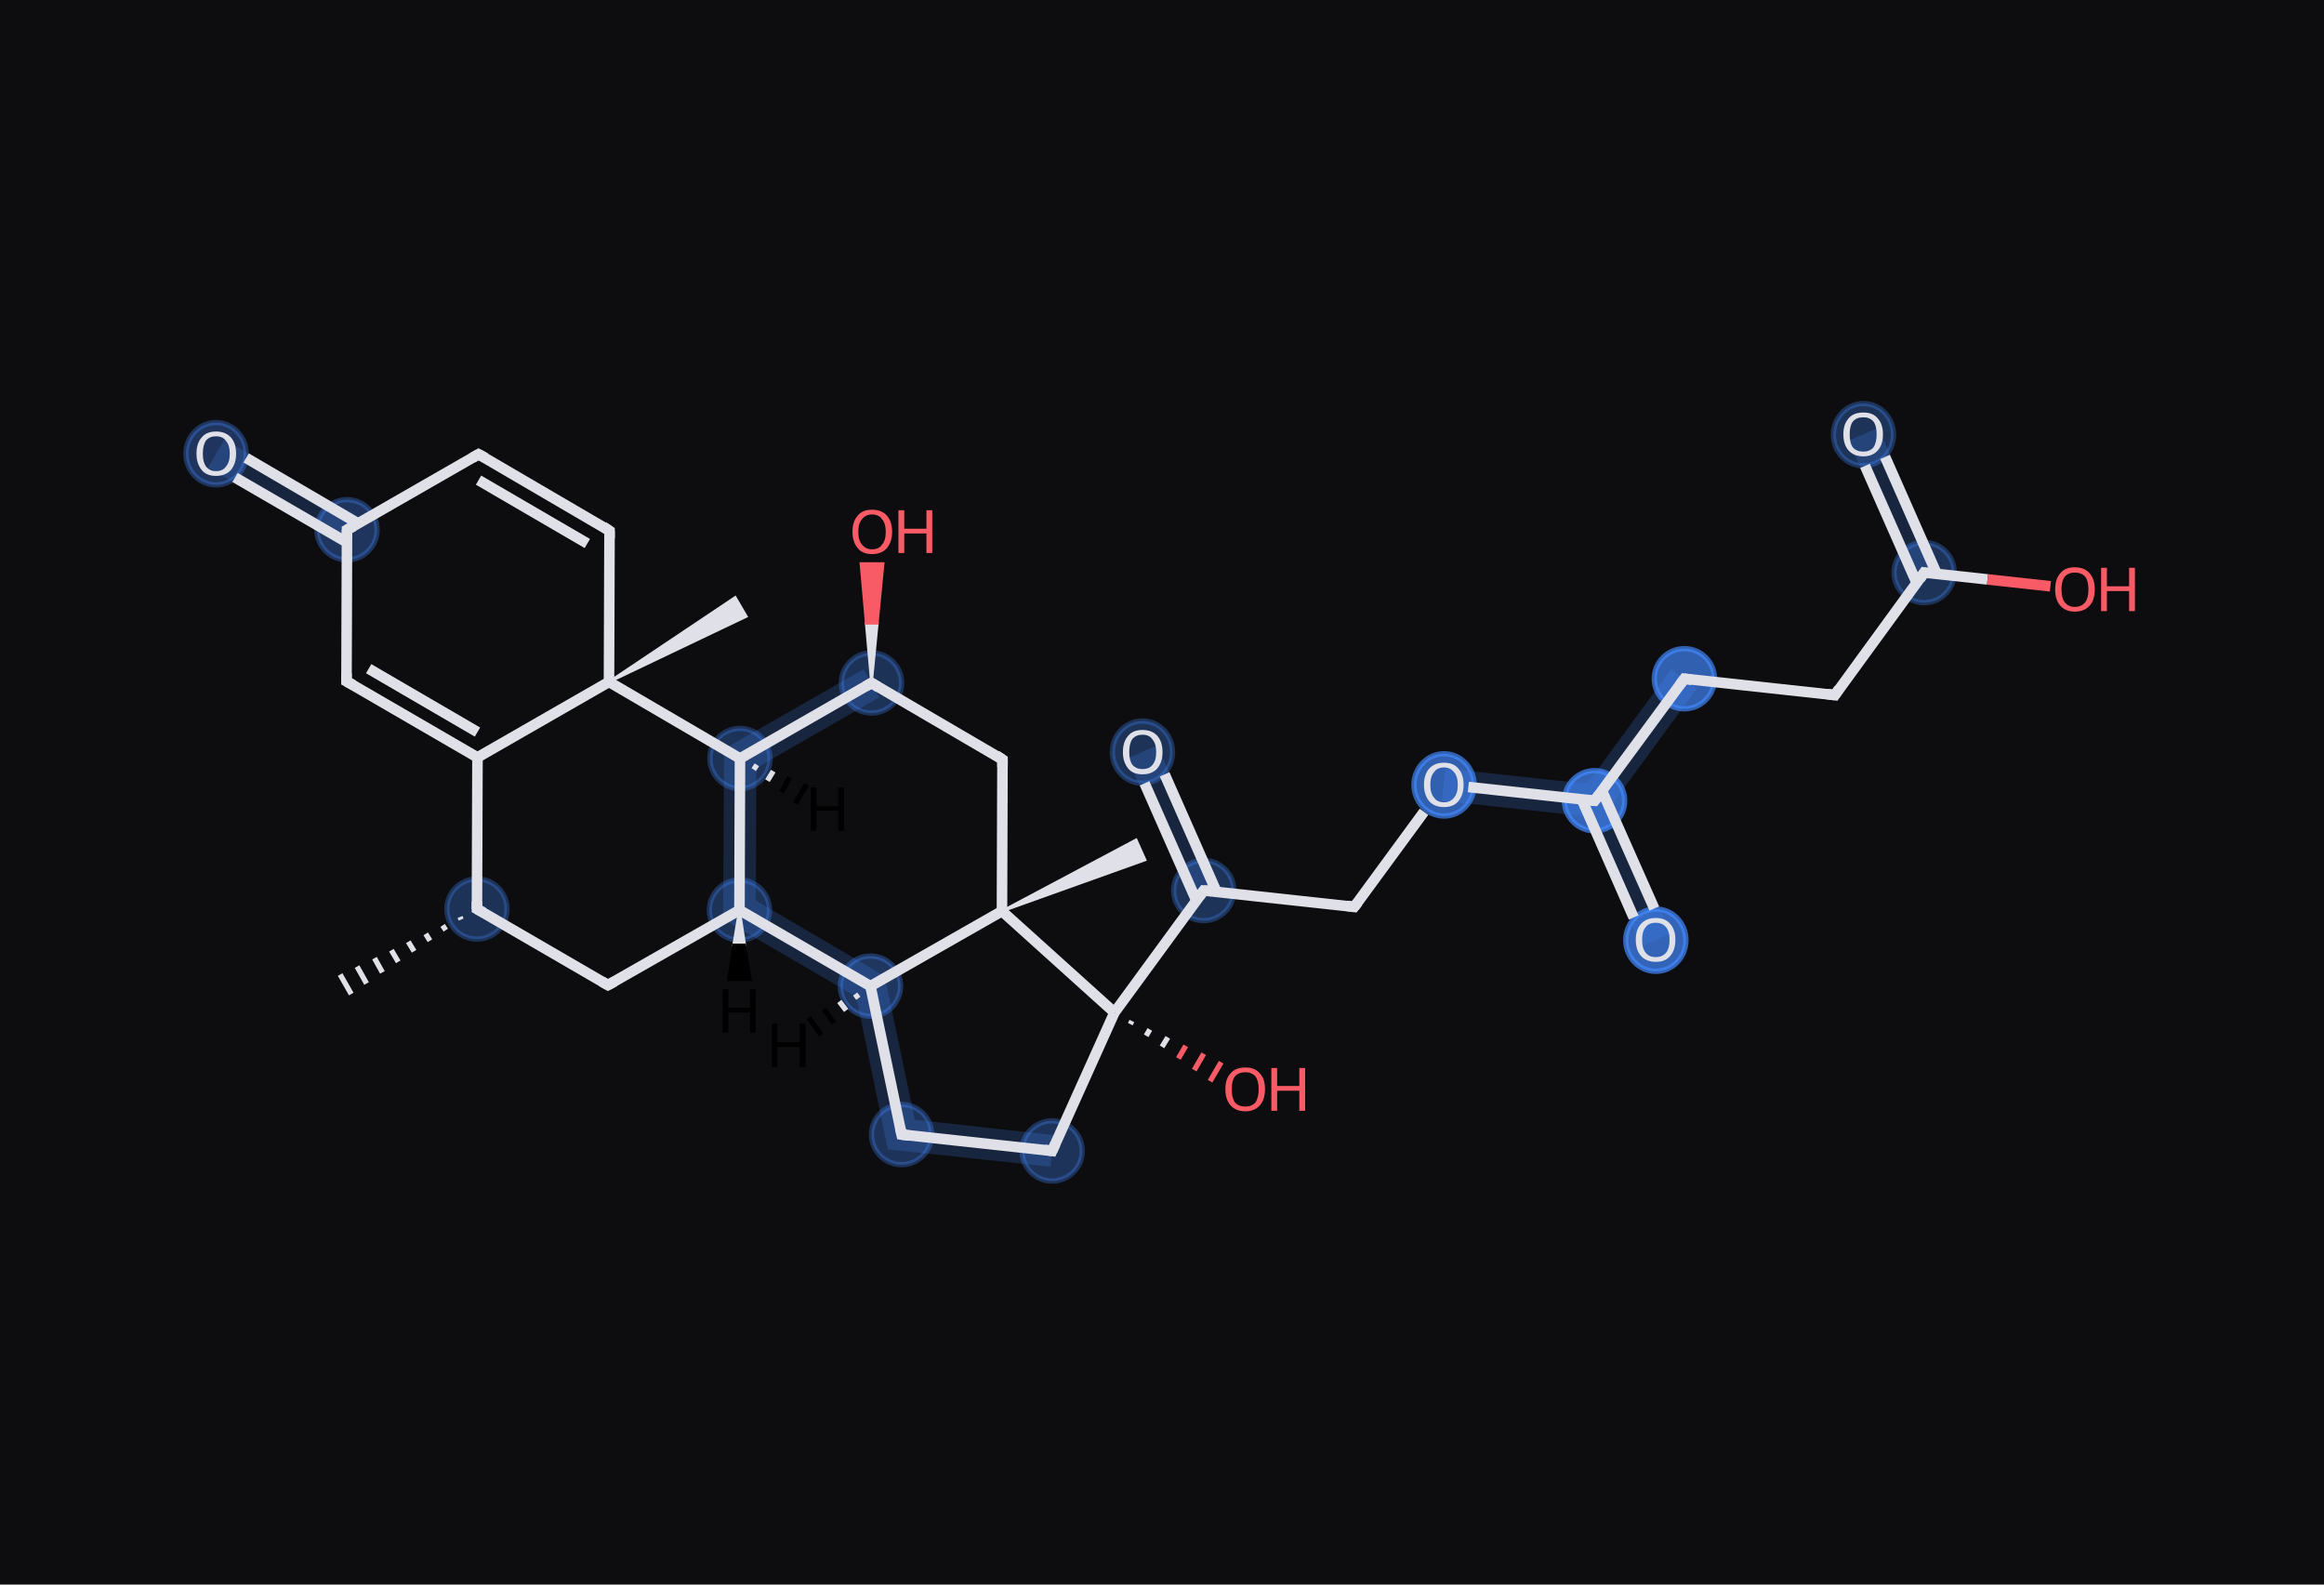
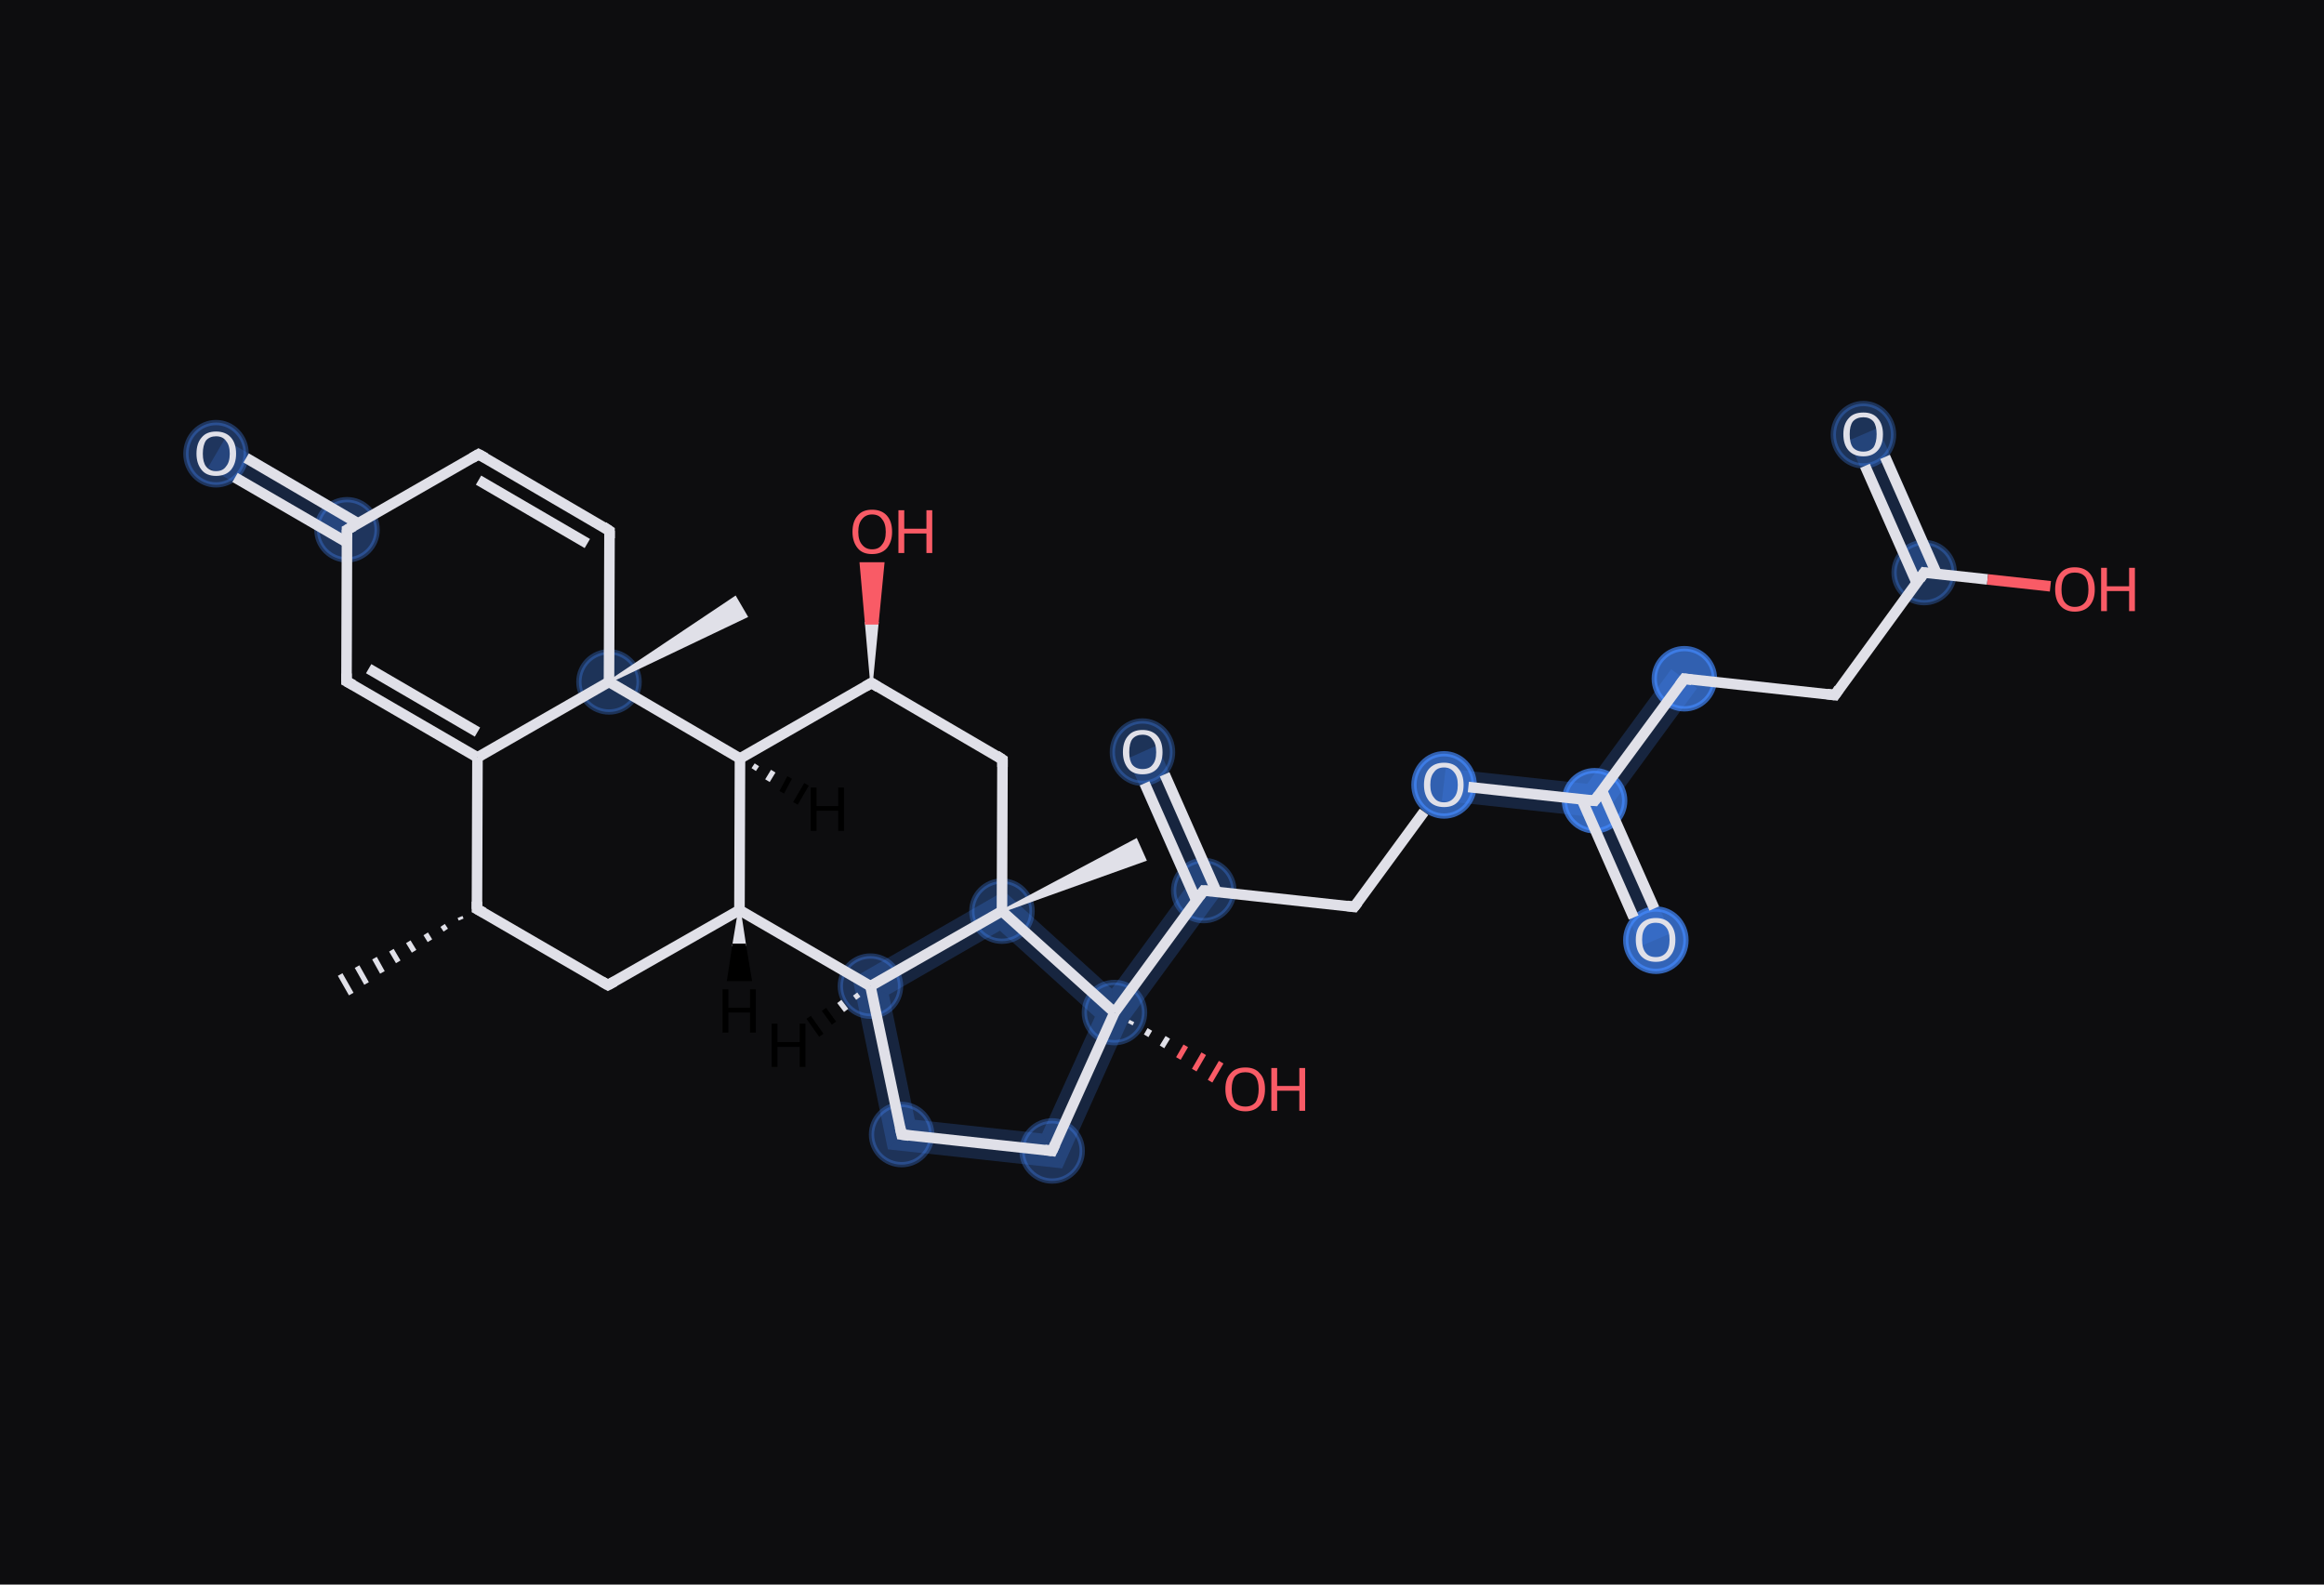
<svg xmlns="http://www.w3.org/2000/svg" version="1.1" baseProfile="full" xml:space="preserve" width="440px" height="300px" viewBox="0 0 440 300">
  <rect style="opacity:1.0;fill:#0D0D0F;stroke:none" width="440.0" height="300.0" x="0.0" y="0.0"> </rect>
-   <path class="bond-3 atom-3 atom-4" d="M 137.1,141.8 L 143.2,145.4 L 143.1,170.5 L 136.9,174.0 Z" style="fill:#4489FF72;fill-rule:evenodd;fill-opacity:0.45;stroke:#4489FF72;stroke-width:0.0px;stroke-linecap:butt;stroke-linejoin:miter;stroke-miterlimit:10;stroke-opacity:0.45;" />
-   <path class="bond-34 atom-3 atom-10" d="M 143.1,170.5 L 167.5,184.8 L 162.1,188.7 L 136.9,174.0 Z" style="fill:#4489FF72;fill-rule:evenodd;fill-opacity:0.45;stroke:#4489FF72;stroke-width:0.0px;stroke-linecap:butt;stroke-linejoin:miter;stroke-miterlimit:10;stroke-opacity:0.45;" />
-   <path class="bond-4 atom-4 atom-5" d="M 163.5,126.7 L 166.5,132.0 L 143.2,145.4 L 137.1,141.8 Z" style="fill:#4489FF72;fill-rule:evenodd;fill-opacity:0.45;stroke:#4489FF72;stroke-width:0.0px;stroke-linecap:butt;stroke-linejoin:miter;stroke-miterlimit:10;stroke-opacity:0.45;" />
-   <path class="bond-10 atom-10 atom-11" d="M 167.5,184.8 L 173.2,212.0 L 168.1,217.6 L 162.1,188.7 Z" style="fill:#4489FF72;fill-rule:evenodd;fill-opacity:0.45;stroke:#4489FF72;stroke-width:0.0px;stroke-linecap:butt;stroke-linejoin:miter;stroke-miterlimit:10;stroke-opacity:0.45;" />
-   <path class="bond-11 atom-11 atom-12" d="M 173.2,212.0 L 199.5,214.9 L 198.9,220.9 L 168.1,217.6 Z" style="fill:#4489FF72;fill-rule:evenodd;fill-opacity:0.45;stroke:#4489FF72;stroke-width:0.0px;stroke-linecap:butt;stroke-linejoin:miter;stroke-miterlimit:10;stroke-opacity:0.45;" />
-   <path class="bond-15 atom-15 atom-16" d="M 219.1,141.1 L 230.7,167.4 L 225.1,169.8 L 213.5,143.6 Z" style="fill:#4489FF72;fill-rule:evenodd;fill-opacity:0.45;stroke:#4489FF72;stroke-width:0.0px;stroke-linecap:butt;stroke-linejoin:miter;stroke-miterlimit:10;stroke-opacity:0.45;" />
+   <path class="bond-9 atom-8 atom-10" d="M 190.1,168.7 L 189.3,176.2 L 168.3,188.3 L 161.4,185.2 Z" style="fill:#4489FF72;fill-rule:evenodd;fill-opacity:0.45;stroke:#4489FF72;stroke-width:0.0px;stroke-linecap:butt;stroke-linejoin:miter;stroke-miterlimit:10;stroke-opacity:0.45;" />
+   <path class="bond-36 atom-8 atom-13" d="M 190.1,168.7 L 210.5,187.2 L 211.0,191.7 L 207.3,192.5 L 189.3,176.2 Z" style="fill:#4489FF72;fill-rule:evenodd;fill-opacity:0.45;stroke:#4489FF72;stroke-width:0.0px;stroke-linecap:butt;stroke-linejoin:miter;stroke-miterlimit:10;stroke-opacity:0.45;" />
+   <path class="bond-10 atom-10 atom-11" d="M 161.4,185.2 L 168.3,188.3 L 173.2,212.0 L 168.1,217.6 Z" style="fill:#4489FF72;fill-rule:evenodd;fill-opacity:0.45;stroke:#4489FF72;stroke-width:0.0px;stroke-linecap:butt;stroke-linejoin:miter;stroke-miterlimit:10;stroke-opacity:0.45;" />
+   <path class="bond-11 atom-11 atom-12" d="M 173.2,212.0 L 197.3,214.6 L 201.1,221.2 L 168.1,217.6 Z" style="fill:#4489FF72;fill-rule:evenodd;fill-opacity:0.45;stroke:#4489FF72;stroke-width:0.0px;stroke-linecap:butt;stroke-linejoin:miter;stroke-miterlimit:10;stroke-opacity:0.45;" />
+   <path class="bond-12 atom-12 atom-13" d="M 211.0,191.7 L 213.6,193.3 L 201.1,221.2 L 197.3,214.6 L 207.3,192.5 Z" style="fill:#4489FF72;fill-rule:evenodd;fill-opacity:0.45;stroke:#4489FF72;stroke-width:0.0px;stroke-linecap:butt;stroke-linejoin:miter;stroke-miterlimit:10;stroke-opacity:0.45;" />
+   <path class="bond-14 atom-13 atom-15" d="M 224.4,168.2 L 231.4,169.0 L 213.6,193.3 L 211.0,191.7 L 210.5,187.2 Z" style="fill:#4489FF72;fill-rule:evenodd;fill-opacity:0.45;stroke:#4489FF72;stroke-width:0.0px;stroke-linecap:butt;stroke-linejoin:miter;stroke-miterlimit:10;stroke-opacity:0.45;" />
+   <path class="bond-15 atom-15 atom-16" d="M 219.1,141.1 L 231.4,169.0 L 224.4,168.2 L 213.5,143.6 Z" style="fill:#4489FF72;fill-rule:evenodd;fill-opacity:0.45;stroke:#4489FF72;stroke-width:0.0px;stroke-linecap:butt;stroke-linejoin:miter;stroke-miterlimit:10;stroke-opacity:0.45;" />
  <path class="bond-18 atom-18 atom-19" d="M 273.7,145.5 L 300.5,148.4 L 301.9,151.6 L 299.8,154.5 L 273.0,151.6 Z" style="fill:#4489FF72;fill-rule:evenodd;fill-opacity:0.45;stroke:#4489FF72;stroke-width:0.0px;stroke-linecap:butt;stroke-linejoin:miter;stroke-miterlimit:10;stroke-opacity:0.45;" />
  <path class="bond-19 atom-19 atom-20" d="M 301.9,151.6 L 305.4,152.0 L 316.3,176.7 L 310.7,179.1 L 299.8,154.5 Z" style="fill:#4489FF72;fill-rule:evenodd;fill-opacity:0.45;stroke:#4489FF72;stroke-width:0.0px;stroke-linecap:butt;stroke-linejoin:miter;stroke-miterlimit:10;stroke-opacity:0.45;" />
  <path class="bond-20 atom-19 atom-21" d="M 316.4,126.7 L 321.3,130.3 L 305.4,152.0 L 301.9,151.6 L 300.5,148.4 Z" style="fill:#4489FF72;fill-rule:evenodd;fill-opacity:0.45;stroke:#4489FF72;stroke-width:0.0px;stroke-linecap:butt;stroke-linejoin:miter;stroke-miterlimit:10;stroke-opacity:0.45;" />
  <path class="bond-23 atom-23 atom-24" d="M 355.6,81.0 L 367.1,107.2 L 361.5,109.7 L 350.0,83.4 Z" style="fill:#4489FF72;fill-rule:evenodd;fill-opacity:0.45;stroke:#4489FF72;stroke-width:0.0px;stroke-linecap:butt;stroke-linejoin:miter;stroke-miterlimit:10;stroke-opacity:0.45;" />
  <path class="bond-30 atom-30 atom-31" d="M 42.5,83.2 L 67.3,97.6 L 64.2,102.9 L 39.4,88.5 Z" style="fill:#4489FF72;fill-rule:evenodd;fill-opacity:0.45;stroke:#4489FF72;stroke-width:0.0px;stroke-linecap:butt;stroke-linejoin:miter;stroke-miterlimit:10;stroke-opacity:0.45;" />
-   <ellipse cx="90.3" cy="172.1" rx="5.7" ry="5.7" class="atom-1" style="fill:#4489FF4D;fill-rule:evenodd;stroke:#4489FF4D;stroke-width:1.0px;stroke-linecap:butt;stroke-linejoin:miter;stroke-opacity:1" />
-   <ellipse cx="140.0" cy="172.3" rx="5.7" ry="5.7" class="atom-3" style="fill:#4489FF4D;fill-rule:evenodd;stroke:#4489FF4D;stroke-width:1.0px;stroke-linecap:butt;stroke-linejoin:miter;stroke-opacity:1" />
-   <ellipse cx="140.1" cy="143.6" rx="5.7" ry="5.7" class="atom-4" style="fill:#4489FF4D;fill-rule:evenodd;stroke:#4489FF4D;stroke-width:1.0px;stroke-linecap:butt;stroke-linejoin:miter;stroke-opacity:1" />
-   <ellipse cx="165.0" cy="129.3" rx="5.7" ry="5.7" class="atom-5" style="fill:#4489FF4D;fill-rule:evenodd;stroke:#4489FF4D;stroke-width:1.0px;stroke-linecap:butt;stroke-linejoin:miter;stroke-opacity:1" />
-   <ellipse cx="164.8" cy="186.7" rx="5.7" ry="5.7" class="atom-10" style="fill:#4489FF55;fill-rule:evenodd;stroke:#4489FF55;stroke-width:1.0px;stroke-linecap:butt;stroke-linejoin:miter;stroke-opacity:1" />
+   <ellipse cx="189.7" cy="172.5" rx="5.7" ry="5.7" class="atom-8" style="fill:#4489FF4E;fill-rule:evenodd;stroke:#4489FF4E;stroke-width:1.0px;stroke-linecap:butt;stroke-linejoin:miter;stroke-opacity:1" />
+   <ellipse cx="164.8" cy="186.7" rx="5.7" ry="5.7" class="atom-10" style="fill:#4489FF4F;fill-rule:evenodd;stroke:#4489FF4F;stroke-width:1.0px;stroke-linecap:butt;stroke-linejoin:miter;stroke-opacity:1" />
  <ellipse cx="170.7" cy="214.8" rx="5.7" ry="5.7" class="atom-11" style="fill:#4489FF4F;fill-rule:evenodd;stroke:#4489FF4F;stroke-width:1.0px;stroke-linecap:butt;stroke-linejoin:miter;stroke-opacity:1" />
  <ellipse cx="199.2" cy="217.9" rx="5.7" ry="5.7" class="atom-12" style="fill:#4489FF4F;fill-rule:evenodd;stroke:#4489FF4F;stroke-width:1.0px;stroke-linecap:butt;stroke-linejoin:miter;stroke-opacity:1" />
+   <ellipse cx="211.0" cy="191.7" rx="5.7" ry="5.7" class="atom-13" style="fill:#4489FF4E;fill-rule:evenodd;stroke:#4489FF4E;stroke-width:1.0px;stroke-linecap:butt;stroke-linejoin:miter;stroke-opacity:1" />
  <ellipse cx="227.9" cy="168.6" rx="5.7" ry="5.7" class="atom-15" style="fill:#4489FF4E;fill-rule:evenodd;stroke:#4489FF4E;stroke-width:1.0px;stroke-linecap:butt;stroke-linejoin:miter;stroke-opacity:1" />
  <ellipse cx="216.3" cy="142.4" rx="5.7" ry="5.9" class="atom-16" style="fill:#4489FF4E;fill-rule:evenodd;stroke:#4489FF4E;stroke-width:1.0px;stroke-linecap:butt;stroke-linejoin:miter;stroke-opacity:1" />
  <ellipse cx="273.4" cy="148.6" rx="5.7" ry="5.9" class="atom-18" style="fill:#4489FFAB;fill-rule:evenodd;stroke:#4489FFAB;stroke-width:1.0px;stroke-linecap:butt;stroke-linejoin:miter;stroke-opacity:1" />
  <ellipse cx="301.9" cy="151.6" rx="5.7" ry="5.7" class="atom-19" style="fill:#4489FFB2;fill-rule:evenodd;stroke:#4489FFB2;stroke-width:1.0px;stroke-linecap:butt;stroke-linejoin:miter;stroke-opacity:1" />
  <ellipse cx="313.5" cy="178.0" rx="5.7" ry="5.9" class="atom-20" style="fill:#4489FFB2;fill-rule:evenodd;stroke:#4489FFB2;stroke-width:1.0px;stroke-linecap:butt;stroke-linejoin:miter;stroke-opacity:1" />
  <ellipse cx="318.9" cy="128.5" rx="5.7" ry="5.7" class="atom-21" style="fill:#4489FFAB;fill-rule:evenodd;stroke:#4489FFAB;stroke-width:1.0px;stroke-linecap:butt;stroke-linejoin:miter;stroke-opacity:1" />
  <ellipse cx="364.3" cy="108.4" rx="5.7" ry="5.7" class="atom-23" style="fill:#4489FF4E;fill-rule:evenodd;stroke:#4489FF4E;stroke-width:1.0px;stroke-linecap:butt;stroke-linejoin:miter;stroke-opacity:1" />
  <ellipse cx="352.8" cy="82.3" rx="5.7" ry="5.9" class="atom-24" style="fill:#4489FF4E;fill-rule:evenodd;stroke:#4489FF4E;stroke-width:1.0px;stroke-linecap:butt;stroke-linejoin:miter;stroke-opacity:1" />
+   <ellipse cx="115.3" cy="129.1" rx="5.7" ry="5.7" class="atom-26" style="fill:#4489FF4E;fill-rule:evenodd;stroke:#4489FF4E;stroke-width:1.0px;stroke-linecap:butt;stroke-linejoin:miter;stroke-opacity:1" />
  <ellipse cx="65.7" cy="100.3" rx="5.7" ry="5.7" class="atom-30" style="fill:#4489FF53;fill-rule:evenodd;stroke:#4489FF53;stroke-width:1.0px;stroke-linecap:butt;stroke-linejoin:miter;stroke-opacity:1" />
  <ellipse cx="40.9" cy="85.9" rx="5.7" ry="5.9" class="atom-31" style="fill:#4489FF53;fill-rule:evenodd;stroke:#4489FF53;stroke-width:1.0px;stroke-linecap:butt;stroke-linejoin:miter;stroke-opacity:1" />
  <path class="bond-0 atom-1 atom-0" d="M 87.3,174.1 L 87.1,173.6" style="fill:none;fill-rule:evenodd;stroke:#E0E0E8;stroke-width:1.0px;stroke-linecap:butt;stroke-linejoin:miter;stroke-opacity:1" />
  <path class="bond-0 atom-1 atom-0" d="M 84.4,176.1 L 83.8,175.2" style="fill:none;fill-rule:evenodd;stroke:#E0E0E8;stroke-width:1.0px;stroke-linecap:butt;stroke-linejoin:miter;stroke-opacity:1" />
  <path class="bond-0 atom-1 atom-0" d="M 81.4,178.1 L 80.6,176.8" style="fill:none;fill-rule:evenodd;stroke:#E0E0E8;stroke-width:1.0px;stroke-linecap:butt;stroke-linejoin:miter;stroke-opacity:1" />
  <path class="bond-0 atom-1 atom-0" d="M 78.4,180.1 L 77.3,178.3" style="fill:none;fill-rule:evenodd;stroke:#E0E0E8;stroke-width:1.0px;stroke-linecap:butt;stroke-linejoin:miter;stroke-opacity:1" />
  <path class="bond-0 atom-1 atom-0" d="M 75.4,182.1 L 74.1,179.9" style="fill:none;fill-rule:evenodd;stroke:#E0E0E8;stroke-width:1.0px;stroke-linecap:butt;stroke-linejoin:miter;stroke-opacity:1" />
  <path class="bond-0 atom-1 atom-0" d="M 72.4,184.1 L 70.9,181.4" style="fill:none;fill-rule:evenodd;stroke:#E0E0E8;stroke-width:1.0px;stroke-linecap:butt;stroke-linejoin:miter;stroke-opacity:1" />
  <path class="bond-0 atom-1 atom-0" d="M 69.4,186.2 L 67.6,183.0" style="fill:none;fill-rule:evenodd;stroke:#E0E0E8;stroke-width:1.0px;stroke-linecap:butt;stroke-linejoin:miter;stroke-opacity:1" />
  <path class="bond-0 atom-1 atom-0" d="M 66.5,188.2 L 64.4,184.5" style="fill:none;fill-rule:evenodd;stroke:#E0E0E8;stroke-width:1.0px;stroke-linecap:butt;stroke-linejoin:miter;stroke-opacity:1" />
  <path class="bond-1 atom-1 atom-2" d="M 90.3,172.1 L 115.1,186.5" style="fill:none;fill-rule:evenodd;stroke:#E0E0E8;stroke-width:2.0px;stroke-linecap:butt;stroke-linejoin:miter;stroke-opacity:1" />
  <path class="bond-2 atom-2 atom-3" d="M 115.1,186.5 L 140.0,172.3" style="fill:none;fill-rule:evenodd;stroke:#E0E0E8;stroke-width:2.0px;stroke-linecap:butt;stroke-linejoin:miter;stroke-opacity:1" />
  <path class="bond-3 atom-3 atom-4" d="M 140.0,172.3 L 140.1,143.6" style="fill:none;fill-rule:evenodd;stroke:#E0E0E8;stroke-width:2.0px;stroke-linecap:butt;stroke-linejoin:miter;stroke-opacity:1" />
  <path class="bond-4 atom-4 atom-5" d="M 140.1,143.6 L 165.0,129.3" style="fill:none;fill-rule:evenodd;stroke:#E0E0E8;stroke-width:2.0px;stroke-linecap:butt;stroke-linejoin:miter;stroke-opacity:1" />
  <path class="bond-5 atom-5 atom-6" d="M 165.0,129.3 L 164.0,118.0 L 166.1,118.0 Z" style="fill:#E0E0E8;fill-rule:evenodd;fill-opacity:1;stroke:#E0E0E8;stroke-width:0.5px;stroke-linecap:butt;stroke-linejoin:miter;stroke-miterlimit:10;stroke-opacity:1;" />
  <path class="bond-5 atom-5 atom-6" d="M 167.2,106.7 L 163.0,106.7 L 164.0,118.0 L 166.1,118.0 Z" style="fill:#F95B66;fill-rule:evenodd;fill-opacity:1;stroke:#F95B66;stroke-width:0.5px;stroke-linecap:butt;stroke-linejoin:miter;stroke-miterlimit:10;stroke-opacity:1;" />
  <path class="bond-6 atom-5 atom-7" d="M 165.0,129.3 L 189.8,143.8" style="fill:none;fill-rule:evenodd;stroke:#E0E0E8;stroke-width:2.0px;stroke-linecap:butt;stroke-linejoin:miter;stroke-opacity:1" />
  <path class="bond-7 atom-7 atom-8" d="M 189.8,143.8 L 189.7,172.5" style="fill:none;fill-rule:evenodd;stroke:#E0E0E8;stroke-width:2.0px;stroke-linecap:butt;stroke-linejoin:miter;stroke-opacity:1" />
  <path class="bond-8 atom-8 atom-9" d="M 189.7,172.5 L 215.1,159.0 L 216.8,162.8 Z" style="fill:#E0E0E8;fill-rule:evenodd;fill-opacity:1;stroke:#E0E0E8;stroke-width:0.5px;stroke-linecap:butt;stroke-linejoin:miter;stroke-miterlimit:10;stroke-opacity:1;" />
  <path class="bond-9 atom-8 atom-10" d="M 189.7,172.5 L 164.8,186.7" style="fill:none;fill-rule:evenodd;stroke:#E0E0E8;stroke-width:2.0px;stroke-linecap:butt;stroke-linejoin:miter;stroke-opacity:1" />
  <path class="bond-10 atom-10 atom-11" d="M 164.8,186.7 L 170.7,214.8" style="fill:none;fill-rule:evenodd;stroke:#E0E0E8;stroke-width:2.0px;stroke-linecap:butt;stroke-linejoin:miter;stroke-opacity:1" />
  <path class="bond-11 atom-11 atom-12" d="M 170.7,214.8 L 199.2,217.9" style="fill:none;fill-rule:evenodd;stroke:#E0E0E8;stroke-width:2.0px;stroke-linecap:butt;stroke-linejoin:miter;stroke-opacity:1" />
  <path class="bond-12 atom-12 atom-13" d="M 199.2,217.9 L 211.0,191.7" style="fill:none;fill-rule:evenodd;stroke:#E0E0E8;stroke-width:2.0px;stroke-linecap:butt;stroke-linejoin:miter;stroke-opacity:1" />
  <path class="bond-13 atom-13 atom-14" d="M 214.3,193.3 L 214.0,193.9" style="fill:none;fill-rule:evenodd;stroke:#E0E0E8;stroke-width:1.0px;stroke-linecap:butt;stroke-linejoin:miter;stroke-opacity:1" />
  <path class="bond-13 atom-13 atom-14" d="M 217.7,194.9 L 217.0,196.1" style="fill:none;fill-rule:evenodd;stroke:#E0E0E8;stroke-width:1.0px;stroke-linecap:butt;stroke-linejoin:miter;stroke-opacity:1" />
  <path class="bond-13 atom-13 atom-14" d="M 221.1,196.4 L 220.0,198.2" style="fill:none;fill-rule:evenodd;stroke:#E0E0E8;stroke-width:1.0px;stroke-linecap:butt;stroke-linejoin:miter;stroke-opacity:1" />
  <path class="bond-13 atom-13 atom-14" d="M 224.5,198.0 L 223.1,200.4" style="fill:none;fill-rule:evenodd;stroke:#F95B66;stroke-width:1.0px;stroke-linecap:butt;stroke-linejoin:miter;stroke-opacity:1" />
  <path class="bond-13 atom-13 atom-14" d="M 227.9,199.5 L 226.1,202.6" style="fill:none;fill-rule:evenodd;stroke:#F95B66;stroke-width:1.0px;stroke-linecap:butt;stroke-linejoin:miter;stroke-opacity:1" />
  <path class="bond-13 atom-13 atom-14" d="M 231.2,201.1 L 229.1,204.7" style="fill:none;fill-rule:evenodd;stroke:#F95B66;stroke-width:1.0px;stroke-linecap:butt;stroke-linejoin:miter;stroke-opacity:1" />
  <path class="bond-14 atom-13 atom-15" d="M 211.0,191.7 L 227.9,168.6" style="fill:none;fill-rule:evenodd;stroke:#E0E0E8;stroke-width:2.0px;stroke-linecap:butt;stroke-linejoin:miter;stroke-opacity:1" />
  <path class="bond-15 atom-15 atom-16" d="M 230.3,168.8 L 220.5,146.6" style="fill:none;fill-rule:evenodd;stroke:#E0E0E8;stroke-width:2.0px;stroke-linecap:butt;stroke-linejoin:miter;stroke-opacity:1" />
  <path class="bond-15 atom-15 atom-16" d="M 226.5,170.5 L 216.7,148.3" style="fill:none;fill-rule:evenodd;stroke:#E0E0E8;stroke-width:2.0px;stroke-linecap:butt;stroke-linejoin:miter;stroke-opacity:1" />
  <path class="bond-16 atom-15 atom-17" d="M 227.9,168.6 L 256.4,171.7" style="fill:none;fill-rule:evenodd;stroke:#E0E0E8;stroke-width:2.0px;stroke-linecap:butt;stroke-linejoin:miter;stroke-opacity:1" />
  <path class="bond-17 atom-17 atom-18" d="M 256.4,171.7 L 269.6,153.7" style="fill:none;fill-rule:evenodd;stroke:#E0E0E8;stroke-width:2.0px;stroke-linecap:butt;stroke-linejoin:miter;stroke-opacity:1" />
  <path class="bond-18 atom-18 atom-19" d="M 278.0,149.0 L 301.9,151.6" style="fill:none;fill-rule:evenodd;stroke:#E0E0E8;stroke-width:2.0px;stroke-linecap:butt;stroke-linejoin:miter;stroke-opacity:1" />
  <path class="bond-19 atom-19 atom-20" d="M 299.5,151.4 L 309.3,173.7" style="fill:none;fill-rule:evenodd;stroke:#E0E0E8;stroke-width:2.0px;stroke-linecap:butt;stroke-linejoin:miter;stroke-opacity:1" />
  <path class="bond-19 atom-19 atom-20" d="M 303.3,149.7 L 313.2,172.0" style="fill:none;fill-rule:evenodd;stroke:#E0E0E8;stroke-width:2.0px;stroke-linecap:butt;stroke-linejoin:miter;stroke-opacity:1" />
  <path class="bond-20 atom-19 atom-21" d="M 301.9,151.6 L 318.9,128.5" style="fill:none;fill-rule:evenodd;stroke:#E0E0E8;stroke-width:2.0px;stroke-linecap:butt;stroke-linejoin:miter;stroke-opacity:1" />
  <path class="bond-21 atom-21 atom-22" d="M 318.9,128.5 L 347.4,131.6" style="fill:none;fill-rule:evenodd;stroke:#E0E0E8;stroke-width:2.0px;stroke-linecap:butt;stroke-linejoin:miter;stroke-opacity:1" />
  <path class="bond-22 atom-22 atom-23" d="M 347.4,131.6 L 364.3,108.4" style="fill:none;fill-rule:evenodd;stroke:#E0E0E8;stroke-width:2.0px;stroke-linecap:butt;stroke-linejoin:miter;stroke-opacity:1" />
  <path class="bond-23 atom-23 atom-24" d="M 366.7,108.7 L 356.9,86.5" style="fill:none;fill-rule:evenodd;stroke:#E0E0E8;stroke-width:2.0px;stroke-linecap:butt;stroke-linejoin:miter;stroke-opacity:1" />
  <path class="bond-23 atom-23 atom-24" d="M 362.9,110.4 L 353.1,88.2" style="fill:none;fill-rule:evenodd;stroke:#E0E0E8;stroke-width:2.0px;stroke-linecap:butt;stroke-linejoin:miter;stroke-opacity:1" />
  <path class="bond-24 atom-23 atom-25" d="M 364.3,108.4 L 376.3,109.7" style="fill:none;fill-rule:evenodd;stroke:#E0E0E8;stroke-width:2.0px;stroke-linecap:butt;stroke-linejoin:miter;stroke-opacity:1" />
  <path class="bond-24 atom-23 atom-25" d="M 376.3,109.7 L 388.2,111.0" style="fill:none;fill-rule:evenodd;stroke:#F95B66;stroke-width:2.0px;stroke-linecap:butt;stroke-linejoin:miter;stroke-opacity:1" />
  <path class="bond-25 atom-4 atom-26" d="M 140.1,143.6 L 115.3,129.1" style="fill:none;fill-rule:evenodd;stroke:#E0E0E8;stroke-width:2.0px;stroke-linecap:butt;stroke-linejoin:miter;stroke-opacity:1" />
  <path class="bond-26 atom-26 atom-27" d="M 115.3,129.1 L 139.2,113.1 L 141.3,116.7 Z" style="fill:#E0E0E8;fill-rule:evenodd;fill-opacity:1;stroke:#E0E0E8;stroke-width:0.5px;stroke-linecap:butt;stroke-linejoin:miter;stroke-miterlimit:10;stroke-opacity:1;" />
  <path class="bond-27 atom-26 atom-28" d="M 115.3,129.1 L 115.4,100.5" style="fill:none;fill-rule:evenodd;stroke:#E0E0E8;stroke-width:2.0px;stroke-linecap:butt;stroke-linejoin:miter;stroke-opacity:1" />
  <path class="bond-28 atom-28 atom-29" d="M 115.4,100.5 L 90.6,86.0" style="fill:none;fill-rule:evenodd;stroke:#E0E0E8;stroke-width:2.0px;stroke-linecap:butt;stroke-linejoin:miter;stroke-opacity:1" />
  <path class="bond-28 atom-28 atom-29" d="M 111.2,102.9 L 90.6,90.9" style="fill:none;fill-rule:evenodd;stroke:#E0E0E8;stroke-width:2.0px;stroke-linecap:butt;stroke-linejoin:miter;stroke-opacity:1" />
  <path class="bond-29 atom-29 atom-30" d="M 90.6,86.0 L 65.7,100.3" style="fill:none;fill-rule:evenodd;stroke:#E0E0E8;stroke-width:2.0px;stroke-linecap:butt;stroke-linejoin:miter;stroke-opacity:1" />
  <path class="bond-30 atom-30 atom-31" d="M 67.8,99.1 L 46.6,86.7" style="fill:none;fill-rule:evenodd;stroke:#E0E0E8;stroke-width:2.0px;stroke-linecap:butt;stroke-linejoin:miter;stroke-opacity:1" />
  <path class="bond-30 atom-30 atom-31" d="M 65.7,102.7 L 44.5,90.4" style="fill:none;fill-rule:evenodd;stroke:#E0E0E8;stroke-width:2.0px;stroke-linecap:butt;stroke-linejoin:miter;stroke-opacity:1" />
  <path class="bond-31 atom-30 atom-32" d="M 65.7,100.3 L 65.6,129.0" style="fill:none;fill-rule:evenodd;stroke:#E0E0E8;stroke-width:2.0px;stroke-linecap:butt;stroke-linejoin:miter;stroke-opacity:1" />
  <path class="bond-32 atom-32 atom-33" d="M 65.6,129.0 L 90.4,143.4" style="fill:none;fill-rule:evenodd;stroke:#E0E0E8;stroke-width:2.0px;stroke-linecap:butt;stroke-linejoin:miter;stroke-opacity:1" />
  <path class="bond-32 atom-32 atom-33" d="M 69.8,126.6 L 90.4,138.6" style="fill:none;fill-rule:evenodd;stroke:#E0E0E8;stroke-width:2.0px;stroke-linecap:butt;stroke-linejoin:miter;stroke-opacity:1" />
  <path class="bond-33 atom-33 atom-1" d="M 90.4,143.4 L 90.3,172.1" style="fill:none;fill-rule:evenodd;stroke:#E0E0E8;stroke-width:2.0px;stroke-linecap:butt;stroke-linejoin:miter;stroke-opacity:1" />
  <path class="bond-34 atom-10 atom-3" d="M 164.8,186.7 L 140.0,172.3" style="fill:none;fill-rule:evenodd;stroke:#E0E0E8;stroke-width:2.0px;stroke-linecap:butt;stroke-linejoin:miter;stroke-opacity:1" />
  <path class="bond-35 atom-33 atom-26" d="M 90.4,143.4 L 115.3,129.1" style="fill:none;fill-rule:evenodd;stroke:#E0E0E8;stroke-width:2.0px;stroke-linecap:butt;stroke-linejoin:miter;stroke-opacity:1" />
  <path class="bond-36 atom-13 atom-8" d="M 211.0,191.7 L 189.7,172.5" style="fill:none;fill-rule:evenodd;stroke:#E0E0E8;stroke-width:2.0px;stroke-linecap:butt;stroke-linejoin:miter;stroke-opacity:1" />
  <path class="bond-37 atom-3 atom-34" d="M 140.0,172.3 L 141.0,178.9 L 138.9,178.9 Z" style="fill:#E0E0E8;fill-rule:evenodd;fill-opacity:1;stroke:#E0E0E8;stroke-width:0.5px;stroke-linecap:butt;stroke-linejoin:miter;stroke-miterlimit:10;stroke-opacity:1;" />
  <path class="bond-37 atom-3 atom-34" d="M 137.9,185.5 L 142.1,185.5 L 141.0,178.9 L 138.9,178.9 Z" style="fill:#000000;fill-rule:evenodd;fill-opacity:1;stroke:#000000;stroke-width:0.5px;stroke-linecap:butt;stroke-linejoin:miter;stroke-miterlimit:10;stroke-opacity:1;" />
  <path class="bond-38 atom-4 atom-35" d="M 143.3,144.8 L 142.7,145.7" style="fill:none;fill-rule:evenodd;stroke:#E0E0E8;stroke-width:1.0px;stroke-linecap:butt;stroke-linejoin:miter;stroke-opacity:1" />
  <path class="bond-38 atom-4 atom-35" d="M 146.4,146.0 L 145.3,147.8" style="fill:none;fill-rule:evenodd;stroke:#E0E0E8;stroke-width:1.0px;stroke-linecap:butt;stroke-linejoin:miter;stroke-opacity:1" />
  <path class="bond-38 atom-4 atom-35" d="M 149.5,147.2 L 148.0,150.0" style="fill:none;fill-rule:evenodd;stroke:#000000;stroke-width:1.0px;stroke-linecap:butt;stroke-linejoin:miter;stroke-opacity:1" />
  <path class="bond-38 atom-4 atom-35" d="M 152.7,148.5 L 150.6,152.1" style="fill:none;fill-rule:evenodd;stroke:#000000;stroke-width:1.0px;stroke-linecap:butt;stroke-linejoin:miter;stroke-opacity:1" />
  <path class="bond-39 atom-10 atom-36" d="M 162.5,189.0 L 161.9,188.2" style="fill:none;fill-rule:evenodd;stroke:#E0E0E8;stroke-width:1.0px;stroke-linecap:butt;stroke-linejoin:miter;stroke-opacity:1" />
  <path class="bond-39 atom-10 atom-36" d="M 160.2,191.3 L 158.9,189.6" style="fill:none;fill-rule:evenodd;stroke:#E0E0E8;stroke-width:1.0px;stroke-linecap:butt;stroke-linejoin:miter;stroke-opacity:1" />
  <path class="bond-39 atom-10 atom-36" d="M 157.9,193.7 L 156.0,191.1" style="fill:none;fill-rule:evenodd;stroke:#000000;stroke-width:1.0px;stroke-linecap:butt;stroke-linejoin:miter;stroke-opacity:1" />
  <path class="bond-39 atom-10 atom-36" d="M 155.5,196.0 L 153.1,192.6" style="fill:none;fill-rule:evenodd;stroke:#000000;stroke-width:1.0px;stroke-linecap:butt;stroke-linejoin:miter;stroke-opacity:1" />
  <path d="M 91.6,172.8 L 90.3,172.1 L 90.3,170.7" style="fill:none;stroke:#E0E0E8;stroke-width:2.0px;stroke-linecap:butt;stroke-linejoin:miter;stroke-miterlimit:10;stroke-opacity:1;" />
  <path d="M 113.9,185.8 L 115.1,186.5 L 116.4,185.8" style="fill:none;stroke:#E0E0E8;stroke-width:2.0px;stroke-linecap:butt;stroke-linejoin:miter;stroke-miterlimit:10;stroke-opacity:1;" />
  <path d="M 163.8,130.0 L 165.0,129.3 L 166.3,130.1" style="fill:none;stroke:#E0E0E8;stroke-width:2.0px;stroke-linecap:butt;stroke-linejoin:miter;stroke-miterlimit:10;stroke-opacity:1;" />
  <path d="M 188.6,143.0 L 189.8,143.8 L 189.8,145.2" style="fill:none;stroke:#E0E0E8;stroke-width:2.0px;stroke-linecap:butt;stroke-linejoin:miter;stroke-miterlimit:10;stroke-opacity:1;" />
  <path d="M 170.4,213.4 L 170.7,214.8 L 172.1,215.0" style="fill:none;stroke:#E0E0E8;stroke-width:2.0px;stroke-linecap:butt;stroke-linejoin:miter;stroke-miterlimit:10;stroke-opacity:1;" />
  <path d="M 197.8,217.7 L 199.2,217.9 L 199.8,216.6" style="fill:none;stroke:#E0E0E8;stroke-width:2.0px;stroke-linecap:butt;stroke-linejoin:miter;stroke-miterlimit:10;stroke-opacity:1;" />
  <path d="M 227.1,169.7 L 227.9,168.6 L 229.3,168.7" style="fill:none;stroke:#E0E0E8;stroke-width:2.0px;stroke-linecap:butt;stroke-linejoin:miter;stroke-miterlimit:10;stroke-opacity:1;" />
  <path d="M 255.0,171.5 L 256.4,171.7 L 257.1,170.8" style="fill:none;stroke:#E0E0E8;stroke-width:2.0px;stroke-linecap:butt;stroke-linejoin:miter;stroke-miterlimit:10;stroke-opacity:1;" />
  <path d="M 300.7,151.5 L 301.9,151.6 L 302.7,150.5" style="fill:none;stroke:#E0E0E8;stroke-width:2.0px;stroke-linecap:butt;stroke-linejoin:miter;stroke-miterlimit:10;stroke-opacity:1;" />
  <path d="M 318.0,129.7 L 318.9,128.5 L 320.3,128.7" style="fill:none;stroke:#E0E0E8;stroke-width:2.0px;stroke-linecap:butt;stroke-linejoin:miter;stroke-miterlimit:10;stroke-opacity:1;" />
  <path d="M 345.9,131.4 L 347.4,131.6 L 348.2,130.4" style="fill:none;stroke:#E0E0E8;stroke-width:2.0px;stroke-linecap:butt;stroke-linejoin:miter;stroke-miterlimit:10;stroke-opacity:1;" />
  <path d="M 363.5,109.6 L 364.3,108.4 L 364.9,108.5" style="fill:none;stroke:#E0E0E8;stroke-width:2.0px;stroke-linecap:butt;stroke-linejoin:miter;stroke-miterlimit:10;stroke-opacity:1;" />
  <path d="M 115.4,101.9 L 115.4,100.5 L 114.2,99.7" style="fill:none;stroke:#E0E0E8;stroke-width:2.0px;stroke-linecap:butt;stroke-linejoin:miter;stroke-miterlimit:10;stroke-opacity:1;" />
  <path d="M 91.9,86.7 L 90.6,86.0 L 89.4,86.7" style="fill:none;stroke:#E0E0E8;stroke-width:2.0px;stroke-linecap:butt;stroke-linejoin:miter;stroke-miterlimit:10;stroke-opacity:1;" />
  <path d="M 67.0,99.6 L 65.7,100.3 L 65.7,101.7" style="fill:none;stroke:#E0E0E8;stroke-width:2.0px;stroke-linecap:butt;stroke-linejoin:miter;stroke-miterlimit:10;stroke-opacity:1;" />
  <path d="M 65.6,127.5 L 65.6,129.0 L 66.9,129.7" style="fill:none;stroke:#E0E0E8;stroke-width:2.0px;stroke-linecap:butt;stroke-linejoin:miter;stroke-miterlimit:10;stroke-opacity:1;" />
  <path class="atom-6" d="M 161.4 100.7 Q 161.4 98.7, 162.4 97.6 Q 163.3 96.5, 165.1 96.5 Q 166.9 96.5, 167.9 97.6 Q 168.9 98.7, 168.9 100.7 Q 168.9 102.6, 167.9 103.8 Q 166.9 104.9, 165.1 104.9 Q 163.3 104.9, 162.4 103.8 Q 161.4 102.6, 161.4 100.7 M 165.1 104.0 Q 166.4 104.0, 167.0 103.1 Q 167.7 102.3, 167.7 100.7 Q 167.7 99.1, 167.0 98.3 Q 166.4 97.4, 165.1 97.4 Q 163.9 97.4, 163.2 98.3 Q 162.5 99.1, 162.5 100.7 Q 162.5 102.3, 163.2 103.1 Q 163.9 104.0, 165.1 104.0 " fill="#F95B66" />
  <path class="atom-6" d="M 170.1 96.6 L 171.2 96.6 L 171.2 100.1 L 175.4 100.1 L 175.4 96.6 L 176.5 96.6 L 176.5 104.7 L 175.4 104.7 L 175.4 101.0 L 171.2 101.0 L 171.2 104.7 L 170.1 104.7 L 170.1 96.6 " fill="#F95B66" />
  <path class="atom-14" d="M 232.0 206.2 Q 232.0 204.2, 233.0 203.2 Q 233.9 202.1, 235.8 202.1 Q 237.6 202.1, 238.5 203.2 Q 239.5 204.2, 239.5 206.2 Q 239.5 208.2, 238.5 209.3 Q 237.5 210.4, 235.8 210.4 Q 234.0 210.4, 233.0 209.3 Q 232.0 208.2, 232.0 206.2 M 235.8 209.5 Q 237.0 209.5, 237.7 208.7 Q 238.3 207.8, 238.3 206.2 Q 238.3 204.6, 237.7 203.8 Q 237.0 203.0, 235.8 203.0 Q 234.5 203.0, 233.8 203.8 Q 233.2 204.6, 233.2 206.2 Q 233.2 207.8, 233.8 208.7 Q 234.5 209.5, 235.8 209.5 " fill="#F95B66" />
  <path class="atom-14" d="M 240.7 202.2 L 241.8 202.2 L 241.8 205.6 L 246.0 205.6 L 246.0 202.2 L 247.1 202.2 L 247.1 210.3 L 246.0 210.3 L 246.0 206.5 L 241.8 206.5 L 241.8 210.3 L 240.7 210.3 L 240.7 202.2 " fill="#F95B66" />
  <path class="atom-16" d="M 212.6 142.4 Q 212.6 140.4, 213.6 139.3 Q 214.5 138.2, 216.3 138.2 Q 218.1 138.2, 219.1 139.3 Q 220.1 140.4, 220.1 142.4 Q 220.1 144.3, 219.1 145.5 Q 218.1 146.6, 216.3 146.6 Q 214.5 146.6, 213.6 145.5 Q 212.6 144.3, 212.6 142.4 M 216.3 145.6 Q 217.6 145.6, 218.2 144.8 Q 218.9 144.0, 218.9 142.4 Q 218.9 140.8, 218.2 140.0 Q 217.6 139.1, 216.3 139.1 Q 215.1 139.1, 214.4 139.9 Q 213.8 140.7, 213.8 142.4 Q 213.8 144.0, 214.4 144.8 Q 215.1 145.6, 216.3 145.6 " fill="#E0E0E8" />
  <path class="atom-18" d="M 269.6 148.6 Q 269.6 146.6, 270.6 145.5 Q 271.6 144.4, 273.4 144.4 Q 275.2 144.4, 276.1 145.5 Q 277.1 146.6, 277.1 148.6 Q 277.1 150.5, 276.1 151.7 Q 275.2 152.8, 273.4 152.8 Q 271.6 152.8, 270.6 151.7 Q 269.6 150.5, 269.6 148.6 M 273.4 151.9 Q 274.6 151.9, 275.3 151.0 Q 276.0 150.2, 276.0 148.6 Q 276.0 147.0, 275.3 146.2 Q 274.6 145.3, 273.4 145.3 Q 272.1 145.3, 271.5 146.2 Q 270.8 147.0, 270.8 148.6 Q 270.8 150.2, 271.5 151.0 Q 272.1 151.9, 273.4 151.9 " fill="#E0E0E8" />
  <path class="atom-20" d="M 309.7 177.9 Q 309.7 176.0, 310.7 174.9 Q 311.7 173.8, 313.5 173.8 Q 315.3 173.8, 316.2 174.9 Q 317.2 176.0, 317.2 177.9 Q 317.2 179.9, 316.2 181.0 Q 315.3 182.1, 313.5 182.1 Q 311.7 182.1, 310.7 181.0 Q 309.7 179.9, 309.7 177.9 M 313.5 181.2 Q 314.7 181.2, 315.4 180.4 Q 316.1 179.6, 316.1 177.9 Q 316.1 176.3, 315.4 175.5 Q 314.7 174.7, 313.5 174.7 Q 312.2 174.7, 311.6 175.5 Q 310.9 176.3, 310.9 177.9 Q 310.9 179.6, 311.6 180.4 Q 312.2 181.2, 313.5 181.2 " fill="#E0E0E8" />
  <path class="atom-24" d="M 349.0 82.2 Q 349.0 80.3, 350.0 79.2 Q 350.9 78.1, 352.8 78.1 Q 354.6 78.1, 355.5 79.2 Q 356.5 80.3, 356.5 82.2 Q 356.5 84.2, 355.5 85.3 Q 354.5 86.4, 352.8 86.4 Q 351.0 86.4, 350.0 85.3 Q 349.0 84.2, 349.0 82.2 M 352.8 85.5 Q 354.0 85.5, 354.7 84.7 Q 355.3 83.8, 355.3 82.2 Q 355.3 80.6, 354.7 79.8 Q 354.0 79.0, 352.8 79.0 Q 351.5 79.0, 350.8 79.8 Q 350.2 80.6, 350.2 82.2 Q 350.2 83.9, 350.8 84.7 Q 351.5 85.5, 352.8 85.5 " fill="#E0E0E8" />
  <path class="atom-25" d="M 389.1 111.6 Q 389.1 109.6, 390.1 108.5 Q 391.0 107.4, 392.8 107.4 Q 394.6 107.4, 395.6 108.5 Q 396.6 109.6, 396.6 111.6 Q 396.6 113.6, 395.6 114.7 Q 394.6 115.8, 392.8 115.8 Q 391.1 115.8, 390.1 114.7 Q 389.1 113.6, 389.1 111.6 M 392.8 114.9 Q 394.1 114.9, 394.8 114.0 Q 395.4 113.2, 395.4 111.6 Q 395.4 110.0, 394.8 109.2 Q 394.1 108.4, 392.8 108.4 Q 391.6 108.4, 390.9 109.2 Q 390.3 110.0, 390.3 111.6 Q 390.3 113.2, 390.9 114.0 Q 391.6 114.9, 392.8 114.9 " fill="#F95B66" />
  <path class="atom-25" d="M 397.8 107.5 L 398.9 107.5 L 398.9 111.0 L 403.1 111.0 L 403.1 107.5 L 404.2 107.5 L 404.2 115.7 L 403.1 115.7 L 403.1 111.9 L 398.9 111.9 L 398.9 115.7 L 397.8 115.7 L 397.8 107.5 " fill="#F95B66" />
  <path class="atom-31" d="M 37.2 85.9 Q 37.2 83.9, 38.2 82.8 Q 39.1 81.7, 40.9 81.7 Q 42.7 81.7, 43.7 82.8 Q 44.7 83.9, 44.7 85.9 Q 44.7 87.8, 43.7 89.0 Q 42.7 90.1, 40.9 90.1 Q 39.1 90.1, 38.2 89.0 Q 37.2 87.8, 37.2 85.9 M 40.9 89.2 Q 42.2 89.2, 42.8 88.3 Q 43.5 87.5, 43.5 85.9 Q 43.5 84.3, 42.8 83.5 Q 42.2 82.6, 40.9 82.6 Q 39.7 82.6, 39.0 83.4 Q 38.4 84.3, 38.4 85.9 Q 38.4 87.5, 39.0 88.3 Q 39.7 89.2, 40.9 89.2 " fill="#E0E0E8" />
  <path class="atom-34" d="M 136.8 187.3 L 137.9 187.3 L 137.9 190.8 L 142.0 190.8 L 142.0 187.3 L 143.1 187.3 L 143.1 195.5 L 142.0 195.5 L 142.0 191.7 L 137.9 191.7 L 137.9 195.5 L 136.8 195.5 L 136.8 187.3 " fill="#000000" />
  <path class="atom-35" d="M 153.5 149.1 L 154.6 149.1 L 154.6 152.6 L 158.7 152.6 L 158.7 149.1 L 159.8 149.1 L 159.8 157.3 L 158.7 157.3 L 158.7 153.5 L 154.6 153.5 L 154.6 157.3 L 153.5 157.3 L 153.5 149.1 " fill="#000000" />
  <path class="atom-36" d="M 146.1 193.8 L 147.2 193.8 L 147.2 197.3 L 151.4 197.3 L 151.4 193.8 L 152.5 193.8 L 152.5 202.0 L 151.4 202.0 L 151.4 198.2 L 147.2 198.2 L 147.2 202.0 L 146.1 202.0 L 146.1 193.8 " fill="#000000" />
</svg>
